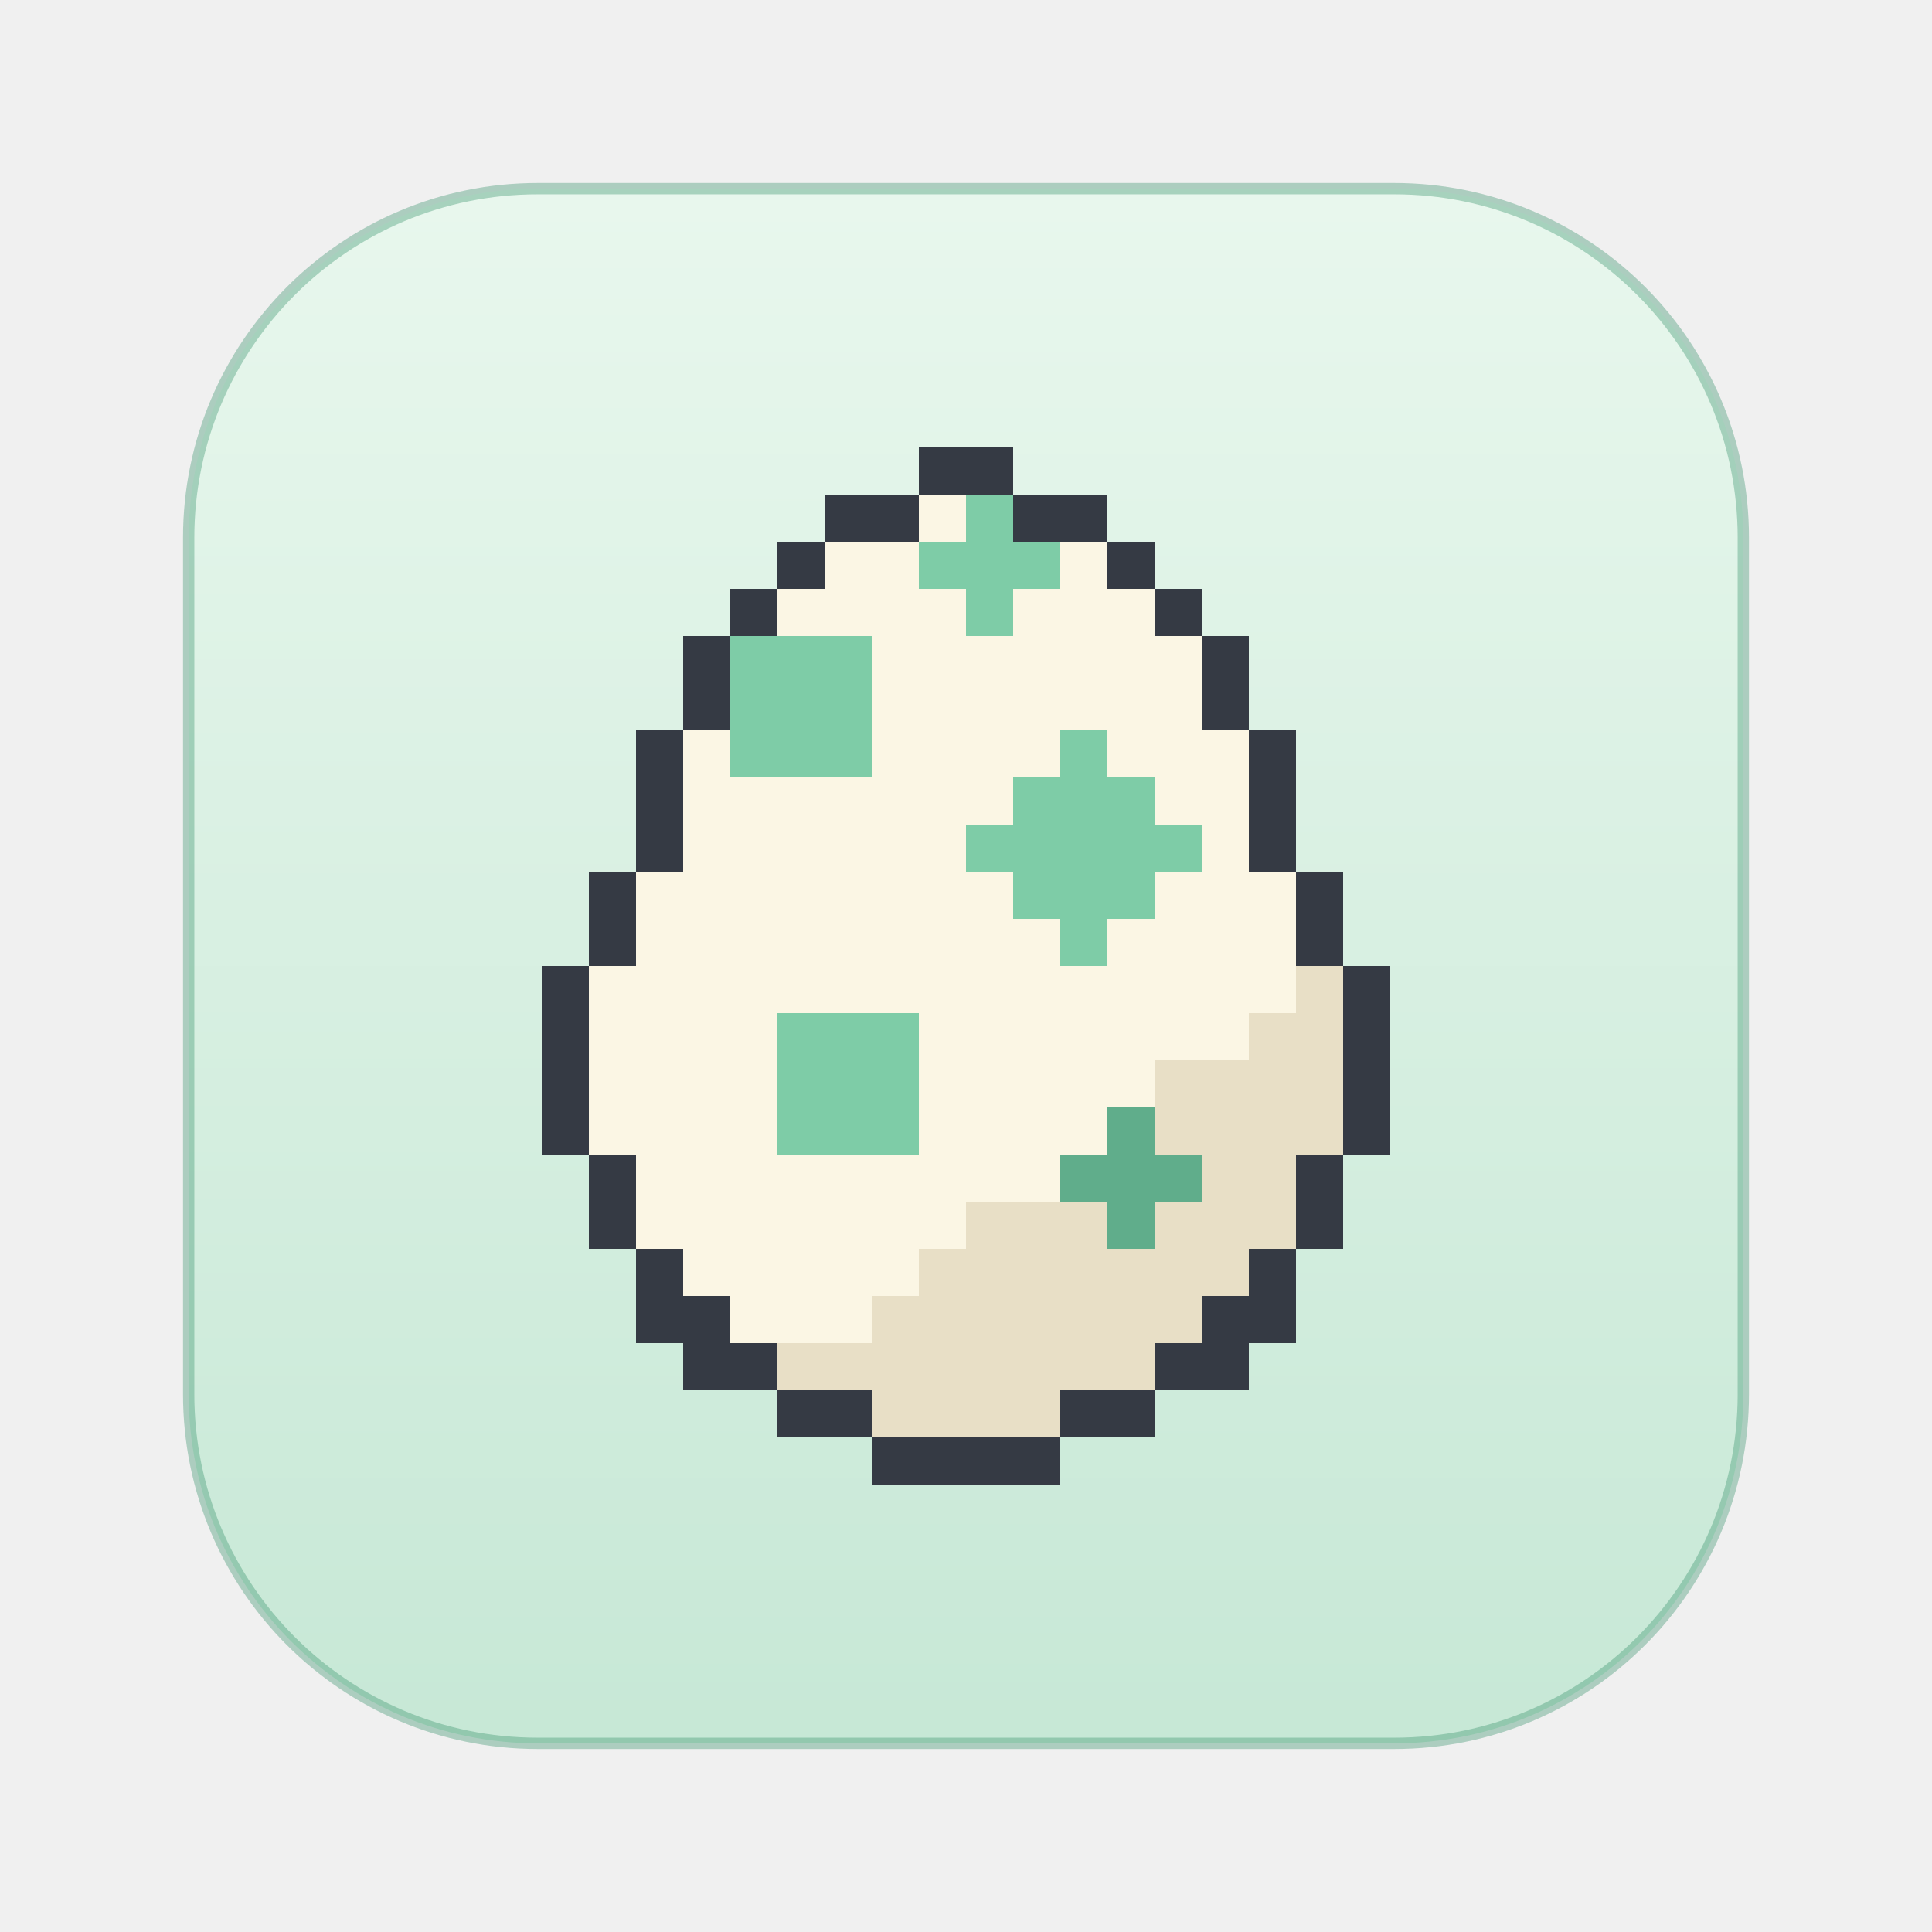
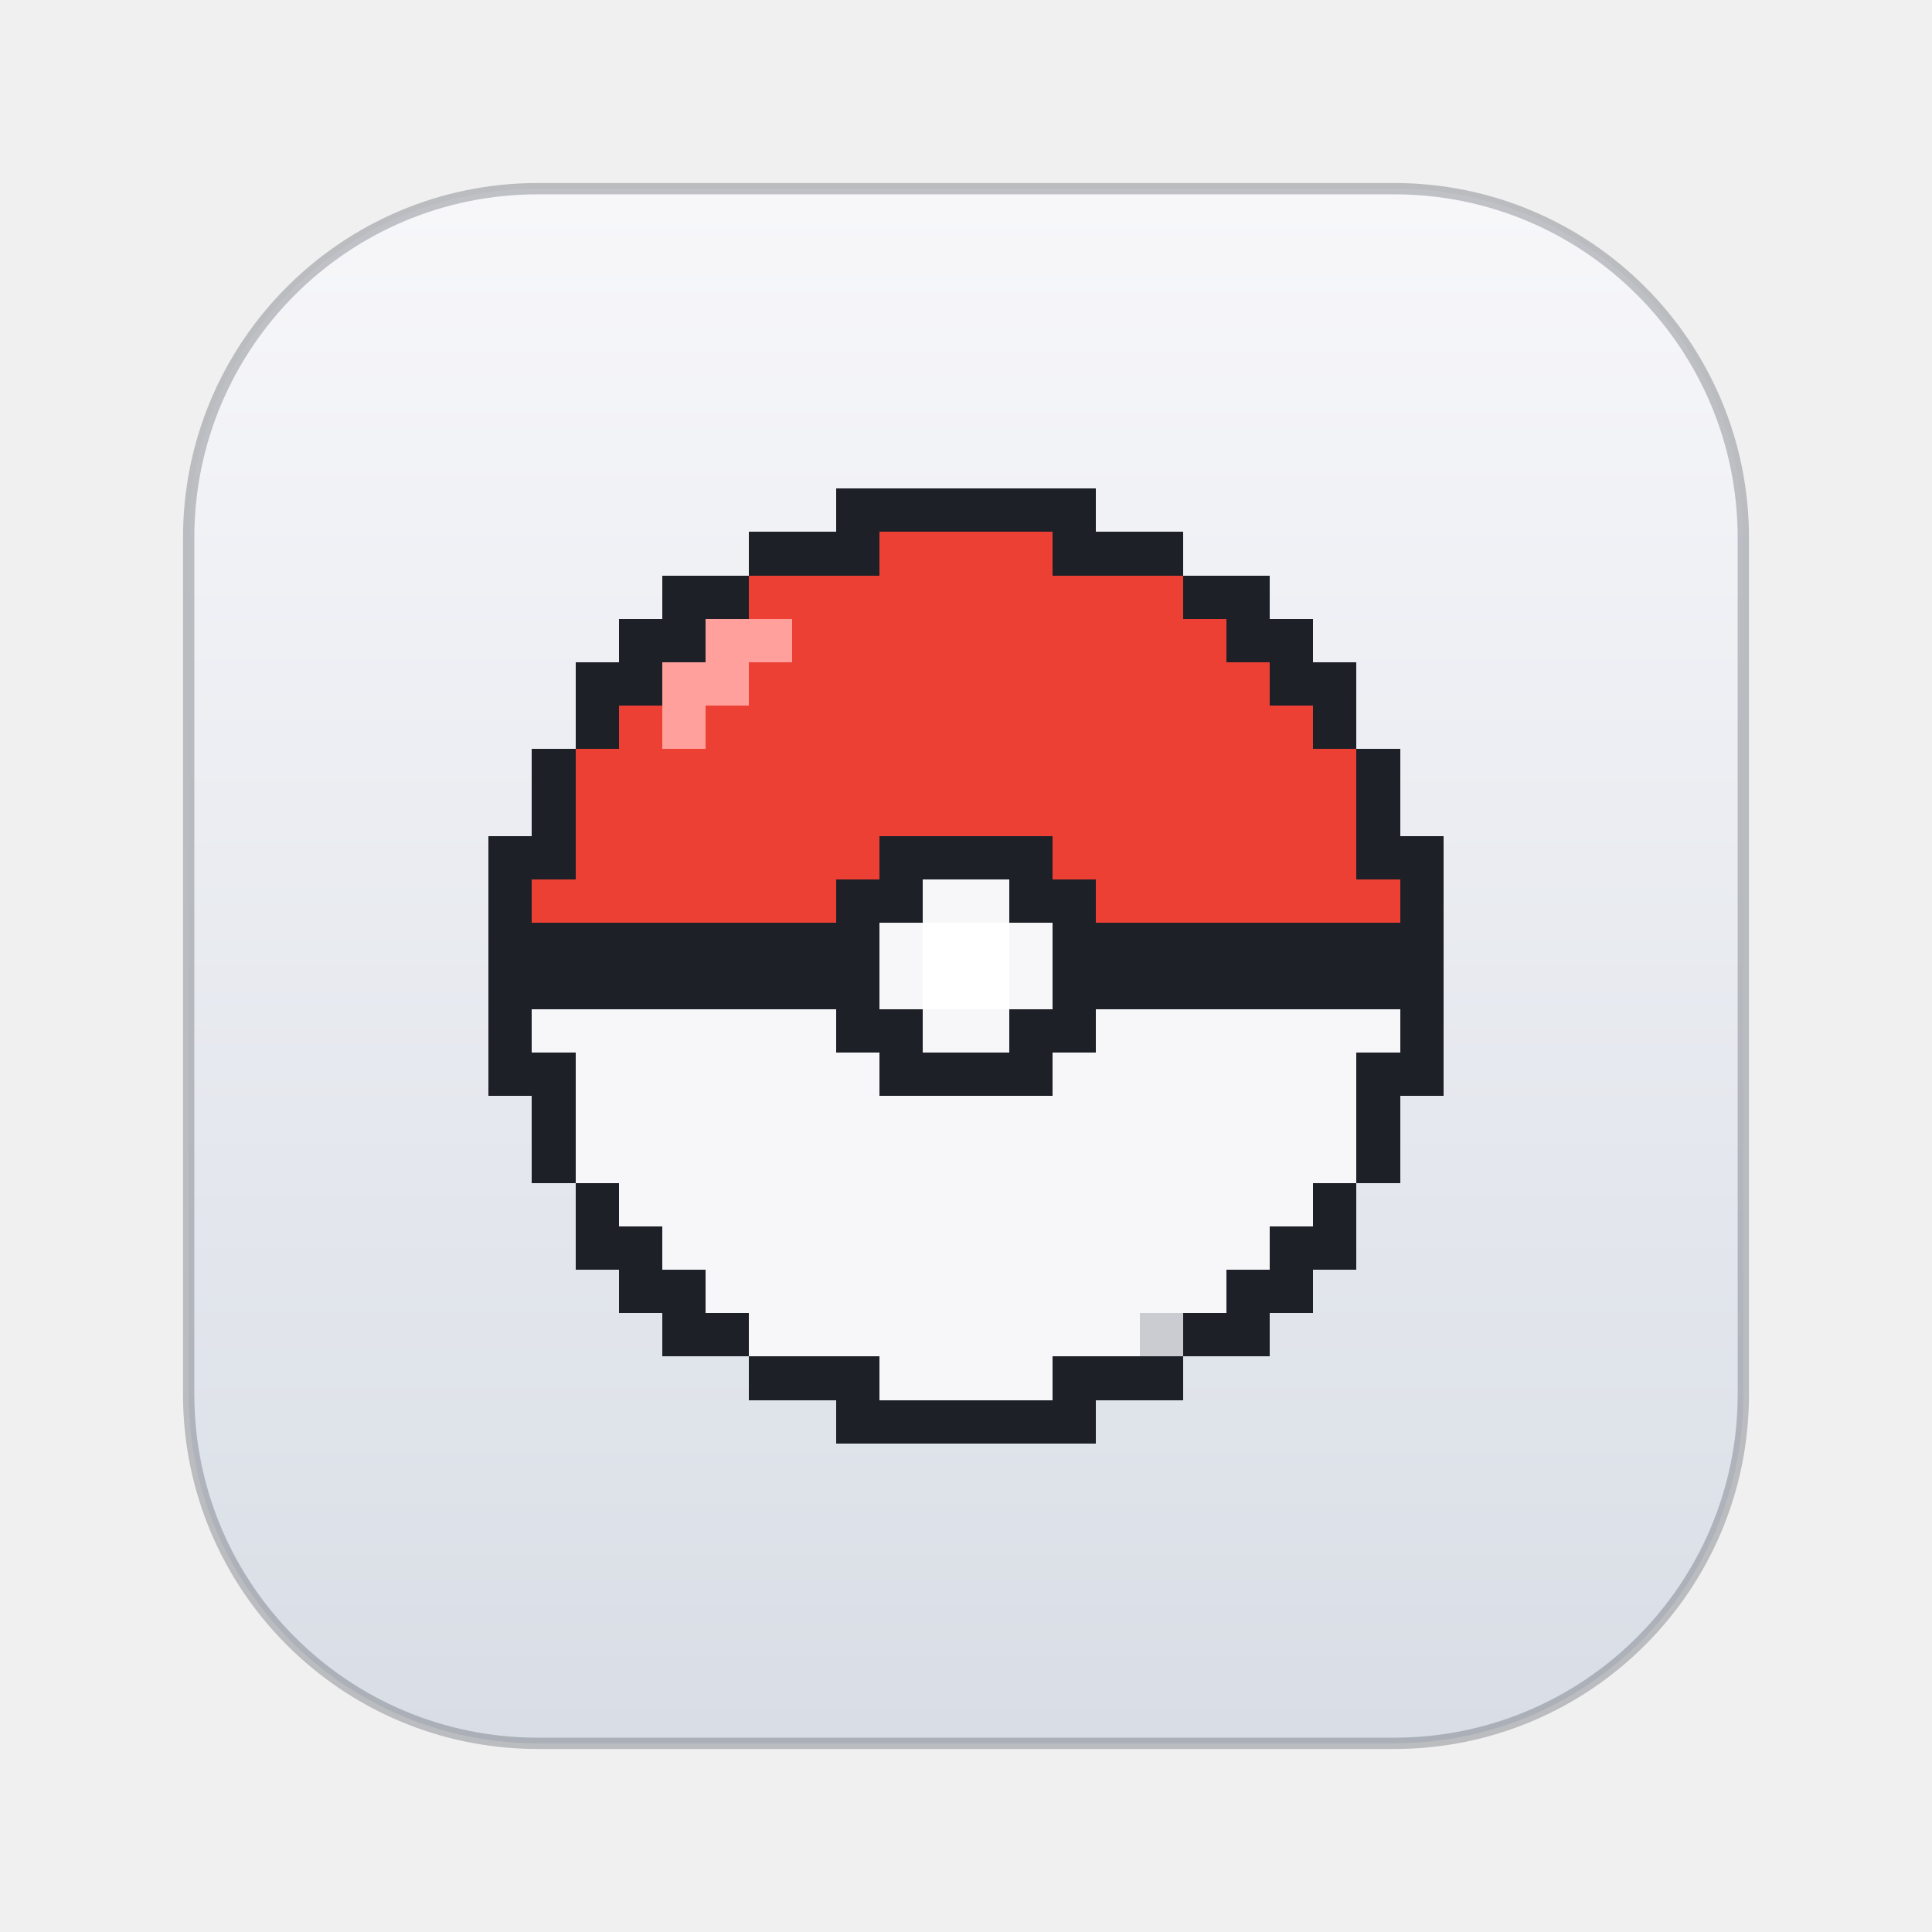
<svg xmlns="http://www.w3.org/2000/svg" width="1024" height="1024" viewBox="0 0 1024 1024" shape-rendering="crispEdges">
  <defs>
    <linearGradient id="bg" x1="0" y1="0" x2="0" y2="1">
-       <stop offset="0" stop-color="#E8F7ED" />
-       <stop offset="1" stop-color="#C7E8D6" />
+       <stop offset="0" stop-color="#F7F7FA" />
+       <stop offset="1" stop-color="#D9DEE6" />
    </linearGradient>
  </defs>
-   <rect x="100" y="100" width="824" height="824" rx="185" fill="url(#bg)" stroke="#2E8C66" stroke-opacity="0.35" stroke-width="6" shape-rendering="geometricPrecision" />
-   <rect x="487" y="237" width="25" height="25" fill="#353A44" />
-   <rect x="512" y="237" width="25" height="25" fill="#353A44" />
-   <rect x="437" y="262" width="25" height="25" fill="#353A44" />
-   <rect x="462" y="262" width="25" height="25" fill="#353A44" />
-   <rect x="487" y="262" width="25" height="25" fill="#FBF6E4" />
-   <rect x="512" y="262" width="25" height="25" fill="#7ECCA7" />
-   <rect x="537" y="262" width="25" height="25" fill="#353A44" />
-   <rect x="562" y="262" width="25" height="25" fill="#353A44" />
-   <rect x="412" y="287" width="25" height="25" fill="#353A44" />
-   <rect x="437" y="287" width="25" height="25" fill="#FBF6E4" />
-   <rect x="462" y="287" width="25" height="25" fill="#FBF6E4" />
-   <rect x="487" y="287" width="25" height="25" fill="#7ECCA7" />
-   <rect x="512" y="287" width="25" height="25" fill="#7ECCA7" />
-   <rect x="537" y="287" width="25" height="25" fill="#7ECCA7" />
-   <rect x="562" y="287" width="25" height="25" fill="#FBF6E4" />
-   <rect x="587" y="287" width="25" height="25" fill="#353A44" />
-   <rect x="387" y="312" width="25" height="25" fill="#353A44" />
-   <rect x="412" y="312" width="25" height="25" fill="#FBF6E4" />
-   <rect x="437" y="312" width="25" height="25" fill="#FBF6E4" />
-   <rect x="462" y="312" width="25" height="25" fill="#FBF6E4" />
-   <rect x="487" y="312" width="25" height="25" fill="#FBF6E4" />
-   <rect x="512" y="312" width="25" height="25" fill="#7ECCA7" />
-   <rect x="537" y="312" width="25" height="25" fill="#FBF6E4" />
-   <rect x="562" y="312" width="25" height="25" fill="#FBF6E4" />
-   <rect x="587" y="312" width="25" height="25" fill="#FBF6E4" />
-   <rect x="612" y="312" width="25" height="25" fill="#353A44" />
-   <rect x="362" y="337" width="25" height="25" fill="#353A44" />
-   <rect x="387" y="337" width="25" height="25" fill="#7ECCA7" />
-   <rect x="412" y="337" width="25" height="25" fill="#7ECCA7" />
-   <rect x="437" y="337" width="25" height="25" fill="#7ECCA7" />
-   <rect x="462" y="337" width="25" height="25" fill="#FBF6E4" />
-   <rect x="487" y="337" width="25" height="25" fill="#FBF6E4" />
-   <rect x="512" y="337" width="25" height="25" fill="#FBF6E4" />
-   <rect x="537" y="337" width="25" height="25" fill="#FBF6E4" />
-   <rect x="562" y="337" width="25" height="25" fill="#FBF6E4" />
-   <rect x="587" y="337" width="25" height="25" fill="#FBF6E4" />
-   <rect x="612" y="337" width="25" height="25" fill="#FBF6E4" />
-   <rect x="637" y="337" width="25" height="25" fill="#353A44" />
-   <rect x="362" y="362" width="25" height="25" fill="#353A44" />
-   <rect x="387" y="362" width="25" height="25" fill="#7ECCA7" />
-   <rect x="412" y="362" width="25" height="25" fill="#7ECCA7" />
-   <rect x="437" y="362" width="25" height="25" fill="#7ECCA7" />
-   <rect x="462" y="362" width="25" height="25" fill="#FBF6E4" />
-   <rect x="487" y="362" width="25" height="25" fill="#FBF6E4" />
-   <rect x="512" y="362" width="25" height="25" fill="#FBF6E4" />
-   <rect x="537" y="362" width="25" height="25" fill="#FBF6E4" />
-   <rect x="562" y="362" width="25" height="25" fill="#FBF6E4" />
-   <rect x="587" y="362" width="25" height="25" fill="#FBF6E4" />
-   <rect x="612" y="362" width="25" height="25" fill="#FBF6E4" />
-   <rect x="637" y="362" width="25" height="25" fill="#353A44" />
-   <rect x="337" y="387" width="25" height="25" fill="#353A44" />
-   <rect x="362" y="387" width="25" height="25" fill="#FBF6E4" />
-   <rect x="387" y="387" width="25" height="25" fill="#7ECCA7" />
-   <rect x="412" y="387" width="25" height="25" fill="#7ECCA7" />
-   <rect x="437" y="387" width="25" height="25" fill="#7ECCA7" />
-   <rect x="462" y="387" width="25" height="25" fill="#FBF6E4" />
-   <rect x="487" y="387" width="25" height="25" fill="#FBF6E4" />
-   <rect x="512" y="387" width="25" height="25" fill="#FBF6E4" />
-   <rect x="537" y="387" width="25" height="25" fill="#FBF6E4" />
-   <rect x="562" y="387" width="25" height="25" fill="#7ECCA7" />
-   <rect x="587" y="387" width="25" height="25" fill="#FBF6E4" />
-   <rect x="612" y="387" width="25" height="25" fill="#FBF6E4" />
-   <rect x="637" y="387" width="25" height="25" fill="#FBF6E4" />
-   <rect x="662" y="387" width="25" height="25" fill="#353A44" />
-   <rect x="337" y="412" width="25" height="25" fill="#353A44" />
-   <rect x="362" y="412" width="25" height="25" fill="#FBF6E4" />
-   <rect x="387" y="412" width="25" height="25" fill="#FBF6E4" />
-   <rect x="412" y="412" width="25" height="25" fill="#FBF6E4" />
-   <rect x="437" y="412" width="25" height="25" fill="#FBF6E4" />
-   <rect x="462" y="412" width="25" height="25" fill="#FBF6E4" />
-   <rect x="487" y="412" width="25" height="25" fill="#FBF6E4" />
-   <rect x="512" y="412" width="25" height="25" fill="#FBF6E4" />
-   <rect x="537" y="412" width="25" height="25" fill="#7ECCA7" />
-   <rect x="562" y="412" width="25" height="25" fill="#7ECCA7" />
-   <rect x="587" y="412" width="25" height="25" fill="#7ECCA7" />
-   <rect x="612" y="412" width="25" height="25" fill="#FBF6E4" />
-   <rect x="637" y="412" width="25" height="25" fill="#FBF6E4" />
-   <rect x="662" y="412" width="25" height="25" fill="#353A44" />
-   <rect x="337" y="437" width="25" height="25" fill="#353A44" />
-   <rect x="362" y="437" width="25" height="25" fill="#FBF6E4" />
-   <rect x="387" y="437" width="25" height="25" fill="#FBF6E4" />
-   <rect x="412" y="437" width="25" height="25" fill="#FBF6E4" />
-   <rect x="437" y="437" width="25" height="25" fill="#FBF6E4" />
-   <rect x="462" y="437" width="25" height="25" fill="#FBF6E4" />
-   <rect x="487" y="437" width="25" height="25" fill="#FBF6E4" />
-   <rect x="512" y="437" width="25" height="25" fill="#7ECCA7" />
-   <rect x="537" y="437" width="25" height="25" fill="#7ECCA7" />
-   <rect x="562" y="437" width="25" height="25" fill="#7ECCA7" />
-   <rect x="587" y="437" width="25" height="25" fill="#7ECCA7" />
-   <rect x="612" y="437" width="25" height="25" fill="#7ECCA7" />
-   <rect x="637" y="437" width="25" height="25" fill="#FBF6E4" />
-   <rect x="662" y="437" width="25" height="25" fill="#353A44" />
-   <rect x="312" y="462" width="25" height="25" fill="#353A44" />
-   <rect x="337" y="462" width="25" height="25" fill="#FBF6E4" />
-   <rect x="362" y="462" width="25" height="25" fill="#FBF6E4" />
-   <rect x="387" y="462" width="25" height="25" fill="#FBF6E4" />
-   <rect x="412" y="462" width="25" height="25" fill="#FBF6E4" />
-   <rect x="437" y="462" width="25" height="25" fill="#FBF6E4" />
-   <rect x="462" y="462" width="25" height="25" fill="#FBF6E4" />
-   <rect x="487" y="462" width="25" height="25" fill="#FBF6E4" />
-   <rect x="512" y="462" width="25" height="25" fill="#FBF6E4" />
-   <rect x="537" y="462" width="25" height="25" fill="#7ECCA7" />
-   <rect x="562" y="462" width="25" height="25" fill="#7ECCA7" />
-   <rect x="587" y="462" width="25" height="25" fill="#7ECCA7" />
-   <rect x="612" y="462" width="25" height="25" fill="#FBF6E4" />
-   <rect x="637" y="462" width="25" height="25" fill="#FBF6E4" />
-   <rect x="662" y="462" width="25" height="25" fill="#FBF6E4" />
-   <rect x="687" y="462" width="25" height="25" fill="#353A44" />
-   <rect x="312" y="487" width="25" height="25" fill="#353A44" />
-   <rect x="337" y="487" width="25" height="25" fill="#FBF6E4" />
-   <rect x="362" y="487" width="25" height="25" fill="#FBF6E4" />
-   <rect x="387" y="487" width="25" height="25" fill="#FBF6E4" />
-   <rect x="412" y="487" width="25" height="25" fill="#FBF6E4" />
-   <rect x="437" y="487" width="25" height="25" fill="#FBF6E4" />
-   <rect x="462" y="487" width="25" height="25" fill="#FBF6E4" />
-   <rect x="487" y="487" width="25" height="25" fill="#FBF6E4" />
-   <rect x="512" y="487" width="25" height="25" fill="#FBF6E4" />
-   <rect x="537" y="487" width="25" height="25" fill="#FBF6E4" />
-   <rect x="562" y="487" width="25" height="25" fill="#7ECCA7" />
-   <rect x="587" y="487" width="25" height="25" fill="#FBF6E4" />
-   <rect x="612" y="487" width="25" height="25" fill="#FBF6E4" />
-   <rect x="637" y="487" width="25" height="25" fill="#FBF6E4" />
-   <rect x="662" y="487" width="25" height="25" fill="#FBF6E4" />
-   <rect x="687" y="487" width="25" height="25" fill="#353A44" />
-   <rect x="287" y="512" width="25" height="25" fill="#353A44" />
-   <rect x="312" y="512" width="25" height="25" fill="#FBF6E4" />
-   <rect x="337" y="512" width="25" height="25" fill="#FBF6E4" />
-   <rect x="362" y="512" width="25" height="25" fill="#FBF6E4" />
-   <rect x="387" y="512" width="25" height="25" fill="#FBF6E4" />
-   <rect x="412" y="512" width="25" height="25" fill="#FBF6E4" />
-   <rect x="437" y="512" width="25" height="25" fill="#FBF6E4" />
-   <rect x="462" y="512" width="25" height="25" fill="#FBF6E4" />
-   <rect x="487" y="512" width="25" height="25" fill="#FBF6E4" />
-   <rect x="512" y="512" width="25" height="25" fill="#FBF6E4" />
-   <rect x="537" y="512" width="25" height="25" fill="#FBF6E4" />
-   <rect x="562" y="512" width="25" height="25" fill="#FBF6E4" />
-   <rect x="587" y="512" width="25" height="25" fill="#FBF6E4" />
-   <rect x="612" y="512" width="25" height="25" fill="#FBF6E4" />
-   <rect x="637" y="512" width="25" height="25" fill="#FBF6E4" />
-   <rect x="662" y="512" width="25" height="25" fill="#FBF6E4" />
-   <rect x="687" y="512" width="25" height="25" fill="#E8DFC6" />
-   <rect x="712" y="512" width="25" height="25" fill="#353A44" />
-   <rect x="287" y="537" width="25" height="25" fill="#353A44" />
-   <rect x="312" y="537" width="25" height="25" fill="#FBF6E4" />
-   <rect x="337" y="537" width="25" height="25" fill="#FBF6E4" />
-   <rect x="362" y="537" width="25" height="25" fill="#FBF6E4" />
-   <rect x="387" y="537" width="25" height="25" fill="#FBF6E4" />
-   <rect x="412" y="537" width="25" height="25" fill="#7ECCA7" />
-   <rect x="437" y="537" width="25" height="25" fill="#7ECCA7" />
-   <rect x="462" y="537" width="25" height="25" fill="#7ECCA7" />
-   <rect x="487" y="537" width="25" height="25" fill="#FBF6E4" />
-   <rect x="512" y="537" width="25" height="25" fill="#FBF6E4" />
-   <rect x="537" y="537" width="25" height="25" fill="#FBF6E4" />
-   <rect x="562" y="537" width="25" height="25" fill="#FBF6E4" />
-   <rect x="587" y="537" width="25" height="25" fill="#FBF6E4" />
-   <rect x="612" y="537" width="25" height="25" fill="#FBF6E4" />
-   <rect x="637" y="537" width="25" height="25" fill="#FBF6E4" />
-   <rect x="662" y="537" width="25" height="25" fill="#E8DFC6" />
-   <rect x="687" y="537" width="25" height="25" fill="#E8DFC6" />
-   <rect x="712" y="537" width="25" height="25" fill="#353A44" />
-   <rect x="287" y="562" width="25" height="25" fill="#353A44" />
-   <rect x="312" y="562" width="25" height="25" fill="#FBF6E4" />
-   <rect x="337" y="562" width="25" height="25" fill="#FBF6E4" />
-   <rect x="362" y="562" width="25" height="25" fill="#FBF6E4" />
-   <rect x="387" y="562" width="25" height="25" fill="#FBF6E4" />
-   <rect x="412" y="562" width="25" height="25" fill="#7ECCA7" />
-   <rect x="437" y="562" width="25" height="25" fill="#7ECCA7" />
-   <rect x="462" y="562" width="25" height="25" fill="#7ECCA7" />
-   <rect x="487" y="562" width="25" height="25" fill="#FBF6E4" />
-   <rect x="512" y="562" width="25" height="25" fill="#FBF6E4" />
-   <rect x="537" y="562" width="25" height="25" fill="#FBF6E4" />
-   <rect x="562" y="562" width="25" height="25" fill="#FBF6E4" />
-   <rect x="587" y="562" width="25" height="25" fill="#FBF6E4" />
-   <rect x="612" y="562" width="25" height="25" fill="#E8DFC6" />
-   <rect x="637" y="562" width="25" height="25" fill="#E8DFC6" />
-   <rect x="662" y="562" width="25" height="25" fill="#E8DFC6" />
-   <rect x="687" y="562" width="25" height="25" fill="#E8DFC6" />
-   <rect x="712" y="562" width="25" height="25" fill="#353A44" />
-   <rect x="287" y="587" width="25" height="25" fill="#353A44" />
-   <rect x="312" y="587" width="25" height="25" fill="#FBF6E4" />
-   <rect x="337" y="587" width="25" height="25" fill="#FBF6E4" />
-   <rect x="362" y="587" width="25" height="25" fill="#FBF6E4" />
-   <rect x="387" y="587" width="25" height="25" fill="#FBF6E4" />
-   <rect x="412" y="587" width="25" height="25" fill="#7ECCA7" />
-   <rect x="437" y="587" width="25" height="25" fill="#7ECCA7" />
-   <rect x="462" y="587" width="25" height="25" fill="#7ECCA7" />
-   <rect x="487" y="587" width="25" height="25" fill="#FBF6E4" />
-   <rect x="512" y="587" width="25" height="25" fill="#FBF6E4" />
-   <rect x="537" y="587" width="25" height="25" fill="#FBF6E4" />
-   <rect x="562" y="587" width="25" height="25" fill="#FBF6E4" />
-   <rect x="587" y="587" width="25" height="25" fill="#60AD8B" />
-   <rect x="612" y="587" width="25" height="25" fill="#E8DFC6" />
-   <rect x="637" y="587" width="25" height="25" fill="#E8DFC6" />
-   <rect x="662" y="587" width="25" height="25" fill="#E8DFC6" />
-   <rect x="687" y="587" width="25" height="25" fill="#E8DFC6" />
-   <rect x="712" y="587" width="25" height="25" fill="#353A44" />
-   <rect x="312" y="612" width="25" height="25" fill="#353A44" />
-   <rect x="337" y="612" width="25" height="25" fill="#FBF6E4" />
-   <rect x="362" y="612" width="25" height="25" fill="#FBF6E4" />
-   <rect x="387" y="612" width="25" height="25" fill="#FBF6E4" />
-   <rect x="412" y="612" width="25" height="25" fill="#FBF6E4" />
-   <rect x="437" y="612" width="25" height="25" fill="#FBF6E4" />
-   <rect x="462" y="612" width="25" height="25" fill="#FBF6E4" />
-   <rect x="487" y="612" width="25" height="25" fill="#FBF6E4" />
-   <rect x="512" y="612" width="25" height="25" fill="#FBF6E4" />
-   <rect x="537" y="612" width="25" height="25" fill="#FBF6E4" />
-   <rect x="562" y="612" width="25" height="25" fill="#60AD8B" />
-   <rect x="587" y="612" width="25" height="25" fill="#60AD8B" />
-   <rect x="612" y="612" width="25" height="25" fill="#60AD8B" />
-   <rect x="637" y="612" width="25" height="25" fill="#E8DFC6" />
-   <rect x="662" y="612" width="25" height="25" fill="#E8DFC6" />
-   <rect x="687" y="612" width="25" height="25" fill="#353A44" />
-   <rect x="312" y="637" width="25" height="25" fill="#353A44" />
-   <rect x="337" y="637" width="25" height="25" fill="#FBF6E4" />
-   <rect x="362" y="637" width="25" height="25" fill="#FBF6E4" />
-   <rect x="387" y="637" width="25" height="25" fill="#FBF6E4" />
-   <rect x="412" y="637" width="25" height="25" fill="#FBF6E4" />
-   <rect x="437" y="637" width="25" height="25" fill="#FBF6E4" />
-   <rect x="462" y="637" width="25" height="25" fill="#FBF6E4" />
-   <rect x="487" y="637" width="25" height="25" fill="#FBF6E4" />
-   <rect x="512" y="637" width="25" height="25" fill="#E8DFC6" />
-   <rect x="537" y="637" width="25" height="25" fill="#E8DFC6" />
-   <rect x="562" y="637" width="25" height="25" fill="#E8DFC6" />
-   <rect x="587" y="637" width="25" height="25" fill="#60AD8B" />
-   <rect x="612" y="637" width="25" height="25" fill="#E8DFC6" />
-   <rect x="637" y="637" width="25" height="25" fill="#E8DFC6" />
-   <rect x="662" y="637" width="25" height="25" fill="#E8DFC6" />
-   <rect x="687" y="637" width="25" height="25" fill="#353A44" />
-   <rect x="337" y="662" width="25" height="25" fill="#353A44" />
-   <rect x="362" y="662" width="25" height="25" fill="#FBF6E4" />
-   <rect x="387" y="662" width="25" height="25" fill="#FBF6E4" />
-   <rect x="412" y="662" width="25" height="25" fill="#FBF6E4" />
-   <rect x="437" y="662" width="25" height="25" fill="#FBF6E4" />
-   <rect x="462" y="662" width="25" height="25" fill="#FBF6E4" />
-   <rect x="487" y="662" width="25" height="25" fill="#E8DFC6" />
-   <rect x="512" y="662" width="25" height="25" fill="#E8DFC6" />
-   <rect x="537" y="662" width="25" height="25" fill="#E8DFC6" />
-   <rect x="562" y="662" width="25" height="25" fill="#E8DFC6" />
-   <rect x="587" y="662" width="25" height="25" fill="#E8DFC6" />
-   <rect x="612" y="662" width="25" height="25" fill="#E8DFC6" />
-   <rect x="637" y="662" width="25" height="25" fill="#E8DFC6" />
-   <rect x="662" y="662" width="25" height="25" fill="#353A44" />
-   <rect x="337" y="687" width="25" height="25" fill="#353A44" />
-   <rect x="362" y="687" width="25" height="25" fill="#353A44" />
-   <rect x="387" y="687" width="25" height="25" fill="#FBF6E4" />
-   <rect x="412" y="687" width="25" height="25" fill="#FBF6E4" />
-   <rect x="437" y="687" width="25" height="25" fill="#FBF6E4" />
-   <rect x="462" y="687" width="25" height="25" fill="#E8DFC6" />
-   <rect x="487" y="687" width="25" height="25" fill="#E8DFC6" />
-   <rect x="512" y="687" width="25" height="25" fill="#E8DFC6" />
-   <rect x="537" y="687" width="25" height="25" fill="#E8DFC6" />
-   <rect x="562" y="687" width="25" height="25" fill="#E8DFC6" />
-   <rect x="587" y="687" width="25" height="25" fill="#E8DFC6" />
-   <rect x="612" y="687" width="25" height="25" fill="#E8DFC6" />
-   <rect x="637" y="687" width="25" height="25" fill="#353A44" />
-   <rect x="662" y="687" width="25" height="25" fill="#353A44" />
-   <rect x="362" y="712" width="25" height="25" fill="#353A44" />
-   <rect x="387" y="712" width="25" height="25" fill="#353A44" />
-   <rect x="412" y="712" width="25" height="25" fill="#E8DFC6" />
-   <rect x="437" y="712" width="25" height="25" fill="#E8DFC6" />
-   <rect x="462" y="712" width="25" height="25" fill="#E8DFC6" />
-   <rect x="487" y="712" width="25" height="25" fill="#E8DFC6" />
-   <rect x="512" y="712" width="25" height="25" fill="#E8DFC6" />
-   <rect x="537" y="712" width="25" height="25" fill="#E8DFC6" />
-   <rect x="562" y="712" width="25" height="25" fill="#E8DFC6" />
-   <rect x="587" y="712" width="25" height="25" fill="#E8DFC6" />
-   <rect x="612" y="712" width="25" height="25" fill="#353A44" />
-   <rect x="637" y="712" width="25" height="25" fill="#353A44" />
-   <rect x="412" y="737" width="25" height="25" fill="#353A44" />
-   <rect x="437" y="737" width="25" height="25" fill="#353A44" />
-   <rect x="462" y="737" width="25" height="25" fill="#E8DFC6" />
-   <rect x="487" y="737" width="25" height="25" fill="#E8DFC6" />
-   <rect x="512" y="737" width="25" height="25" fill="#E8DFC6" />
-   <rect x="537" y="737" width="25" height="25" fill="#E8DFC6" />
-   <rect x="562" y="737" width="25" height="25" fill="#353A44" />
-   <rect x="587" y="737" width="25" height="25" fill="#353A44" />
-   <rect x="462" y="762" width="25" height="25" fill="#353A44" />
-   <rect x="487" y="762" width="25" height="25" fill="#353A44" />
-   <rect x="512" y="762" width="25" height="25" fill="#353A44" />
-   <rect x="537" y="762" width="25" height="25" fill="#353A44" />
+   <rect x="100" y="100" width="824" height="824" rx="185" fill="url(#bg)" stroke="#40454F" stroke-opacity="0.3" stroke-width="6" shape-rendering="geometricPrecision" />
+   <rect x="443" y="259" width="23" height="23" fill="#1D2027" />
+   <rect x="466" y="259" width="23" height="23" fill="#1D2027" />
+   <rect x="489" y="259" width="23" height="23" fill="#1D2027" />
+   <rect x="512" y="259" width="23" height="23" fill="#1D2027" />
+   <rect x="535" y="259" width="23" height="23" fill="#1D2027" />
+   <rect x="558" y="259" width="23" height="23" fill="#1D2027" />
+   <rect x="397" y="282" width="23" height="23" fill="#1D2027" />
+   <rect x="420" y="282" width="23" height="23" fill="#1D2027" />
+   <rect x="443" y="282" width="23" height="23" fill="#1D2027" />
+   <rect x="466" y="282" width="23" height="23" fill="#ED4034" />
+   <rect x="489" y="282" width="23" height="23" fill="#ED4034" />
+   <rect x="512" y="282" width="23" height="23" fill="#ED4034" />
+   <rect x="535" y="282" width="23" height="23" fill="#ED4034" />
+   <rect x="558" y="282" width="23" height="23" fill="#1D2027" />
+   <rect x="581" y="282" width="23" height="23" fill="#1D2027" />
+   <rect x="604" y="282" width="23" height="23" fill="#1D2027" />
+   <rect x="351" y="305" width="23" height="23" fill="#1D2027" />
+   <rect x="374" y="305" width="23" height="23" fill="#1D2027" />
+   <rect x="397" y="305" width="23" height="23" fill="#ED4034" />
+   <rect x="420" y="305" width="23" height="23" fill="#ED4034" />
+   <rect x="443" y="305" width="23" height="23" fill="#ED4034" />
+   <rect x="466" y="305" width="23" height="23" fill="#ED4034" />
+   <rect x="489" y="305" width="23" height="23" fill="#ED4034" />
+   <rect x="512" y="305" width="23" height="23" fill="#ED4034" />
+   <rect x="535" y="305" width="23" height="23" fill="#ED4034" />
+   <rect x="558" y="305" width="23" height="23" fill="#ED4034" />
+   <rect x="581" y="305" width="23" height="23" fill="#ED4034" />
+   <rect x="604" y="305" width="23" height="23" fill="#ED4034" />
+   <rect x="627" y="305" width="23" height="23" fill="#1D2027" />
+   <rect x="650" y="305" width="23" height="23" fill="#1D2027" />
+   <rect x="328" y="328" width="23" height="23" fill="#1D2027" />
+   <rect x="351" y="328" width="23" height="23" fill="#1D2027" />
+   <rect x="374" y="328" width="23" height="23" fill="#FFA09D" />
+   <rect x="397" y="328" width="23" height="23" fill="#FFA09D" />
+   <rect x="420" y="328" width="23" height="23" fill="#ED4034" />
+   <rect x="443" y="328" width="23" height="23" fill="#ED4034" />
+   <rect x="466" y="328" width="23" height="23" fill="#ED4034" />
+   <rect x="489" y="328" width="23" height="23" fill="#ED4034" />
+   <rect x="512" y="328" width="23" height="23" fill="#ED4034" />
+   <rect x="535" y="328" width="23" height="23" fill="#ED4034" />
+   <rect x="558" y="328" width="23" height="23" fill="#ED4034" />
+   <rect x="581" y="328" width="23" height="23" fill="#ED4034" />
+   <rect x="604" y="328" width="23" height="23" fill="#ED4034" />
+   <rect x="627" y="328" width="23" height="23" fill="#ED4034" />
+   <rect x="650" y="328" width="23" height="23" fill="#1D2027" />
+   <rect x="673" y="328" width="23" height="23" fill="#1D2027" />
+   <rect x="305" y="351" width="23" height="23" fill="#1D2027" />
+   <rect x="328" y="351" width="23" height="23" fill="#1D2027" />
+   <rect x="351" y="351" width="23" height="23" fill="#FFA09D" />
+   <rect x="374" y="351" width="23" height="23" fill="#FFA09D" />
+   <rect x="397" y="351" width="23" height="23" fill="#ED4034" />
+   <rect x="420" y="351" width="23" height="23" fill="#ED4034" />
+   <rect x="443" y="351" width="23" height="23" fill="#ED4034" />
+   <rect x="466" y="351" width="23" height="23" fill="#ED4034" />
+   <rect x="489" y="351" width="23" height="23" fill="#ED4034" />
+   <rect x="512" y="351" width="23" height="23" fill="#ED4034" />
+   <rect x="535" y="351" width="23" height="23" fill="#ED4034" />
+   <rect x="558" y="351" width="23" height="23" fill="#ED4034" />
+   <rect x="581" y="351" width="23" height="23" fill="#ED4034" />
+   <rect x="604" y="351" width="23" height="23" fill="#ED4034" />
+   <rect x="627" y="351" width="23" height="23" fill="#ED4034" />
+   <rect x="650" y="351" width="23" height="23" fill="#ED4034" />
+   <rect x="673" y="351" width="23" height="23" fill="#1D2027" />
+   <rect x="696" y="351" width="23" height="23" fill="#1D2027" />
+   <rect x="305" y="374" width="23" height="23" fill="#1D2027" />
+   <rect x="328" y="374" width="23" height="23" fill="#ED4034" />
+   <rect x="351" y="374" width="23" height="23" fill="#FFA09D" />
+   <rect x="374" y="374" width="23" height="23" fill="#ED4034" />
+   <rect x="397" y="374" width="23" height="23" fill="#ED4034" />
+   <rect x="420" y="374" width="23" height="23" fill="#ED4034" />
+   <rect x="443" y="374" width="23" height="23" fill="#ED4034" />
+   <rect x="466" y="374" width="23" height="23" fill="#ED4034" />
+   <rect x="489" y="374" width="23" height="23" fill="#ED4034" />
+   <rect x="512" y="374" width="23" height="23" fill="#ED4034" />
+   <rect x="535" y="374" width="23" height="23" fill="#ED4034" />
+   <rect x="558" y="374" width="23" height="23" fill="#ED4034" />
+   <rect x="581" y="374" width="23" height="23" fill="#ED4034" />
+   <rect x="604" y="374" width="23" height="23" fill="#ED4034" />
+   <rect x="627" y="374" width="23" height="23" fill="#ED4034" />
+   <rect x="650" y="374" width="23" height="23" fill="#ED4034" />
+   <rect x="673" y="374" width="23" height="23" fill="#ED4034" />
+   <rect x="696" y="374" width="23" height="23" fill="#1D2027" />
+   <rect x="282" y="397" width="23" height="23" fill="#1D2027" />
+   <rect x="305" y="397" width="23" height="23" fill="#ED4034" />
+   <rect x="328" y="397" width="23" height="23" fill="#ED4034" />
+   <rect x="351" y="397" width="23" height="23" fill="#ED4034" />
+   <rect x="374" y="397" width="23" height="23" fill="#ED4034" />
+   <rect x="397" y="397" width="23" height="23" fill="#ED4034" />
+   <rect x="420" y="397" width="23" height="23" fill="#ED4034" />
+   <rect x="443" y="397" width="23" height="23" fill="#ED4034" />
+   <rect x="466" y="397" width="23" height="23" fill="#ED4034" />
+   <rect x="489" y="397" width="23" height="23" fill="#ED4034" />
+   <rect x="512" y="397" width="23" height="23" fill="#ED4034" />
+   <rect x="535" y="397" width="23" height="23" fill="#ED4034" />
+   <rect x="558" y="397" width="23" height="23" fill="#ED4034" />
+   <rect x="581" y="397" width="23" height="23" fill="#ED4034" />
+   <rect x="604" y="397" width="23" height="23" fill="#ED4034" />
+   <rect x="627" y="397" width="23" height="23" fill="#ED4034" />
+   <rect x="650" y="397" width="23" height="23" fill="#ED4034" />
+   <rect x="673" y="397" width="23" height="23" fill="#ED4034" />
+   <rect x="696" y="397" width="23" height="23" fill="#ED4034" />
+   <rect x="719" y="397" width="23" height="23" fill="#1D2027" />
+   <rect x="282" y="420" width="23" height="23" fill="#1D2027" />
+   <rect x="305" y="420" width="23" height="23" fill="#ED4034" />
+   <rect x="328" y="420" width="23" height="23" fill="#ED4034" />
+   <rect x="351" y="420" width="23" height="23" fill="#ED4034" />
+   <rect x="374" y="420" width="23" height="23" fill="#ED4034" />
+   <rect x="397" y="420" width="23" height="23" fill="#ED4034" />
+   <rect x="420" y="420" width="23" height="23" fill="#ED4034" />
+   <rect x="443" y="420" width="23" height="23" fill="#ED4034" />
+   <rect x="466" y="420" width="23" height="23" fill="#ED4034" />
+   <rect x="489" y="420" width="23" height="23" fill="#ED4034" />
+   <rect x="512" y="420" width="23" height="23" fill="#ED4034" />
+   <rect x="535" y="420" width="23" height="23" fill="#ED4034" />
+   <rect x="558" y="420" width="23" height="23" fill="#ED4034" />
+   <rect x="581" y="420" width="23" height="23" fill="#ED4034" />
+   <rect x="604" y="420" width="23" height="23" fill="#ED4034" />
+   <rect x="627" y="420" width="23" height="23" fill="#ED4034" />
+   <rect x="650" y="420" width="23" height="23" fill="#ED4034" />
+   <rect x="673" y="420" width="23" height="23" fill="#ED4034" />
+   <rect x="696" y="420" width="23" height="23" fill="#ED4034" />
+   <rect x="719" y="420" width="23" height="23" fill="#1D2027" />
+   <rect x="259" y="443" width="23" height="23" fill="#1D2027" />
+   <rect x="282" y="443" width="23" height="23" fill="#1D2027" />
+   <rect x="305" y="443" width="23" height="23" fill="#ED4034" />
+   <rect x="328" y="443" width="23" height="23" fill="#ED4034" />
+   <rect x="351" y="443" width="23" height="23" fill="#ED4034" />
+   <rect x="374" y="443" width="23" height="23" fill="#ED4034" />
+   <rect x="397" y="443" width="23" height="23" fill="#ED4034" />
+   <rect x="420" y="443" width="23" height="23" fill="#ED4034" />
+   <rect x="443" y="443" width="23" height="23" fill="#ED4034" />
+   <rect x="466" y="443" width="23" height="23" fill="#1D2027" />
+   <rect x="489" y="443" width="23" height="23" fill="#1D2027" />
+   <rect x="512" y="443" width="23" height="23" fill="#1D2027" />
+   <rect x="535" y="443" width="23" height="23" fill="#1D2027" />
+   <rect x="558" y="443" width="23" height="23" fill="#ED4034" />
+   <rect x="581" y="443" width="23" height="23" fill="#ED4034" />
+   <rect x="604" y="443" width="23" height="23" fill="#ED4034" />
+   <rect x="627" y="443" width="23" height="23" fill="#ED4034" />
+   <rect x="650" y="443" width="23" height="23" fill="#ED4034" />
+   <rect x="673" y="443" width="23" height="23" fill="#ED4034" />
+   <rect x="696" y="443" width="23" height="23" fill="#ED4034" />
+   <rect x="719" y="443" width="23" height="23" fill="#1D2027" />
+   <rect x="742" y="443" width="23" height="23" fill="#1D2027" />
+   <rect x="259" y="466" width="23" height="23" fill="#1D2027" />
+   <rect x="282" y="466" width="23" height="23" fill="#ED4034" />
+   <rect x="305" y="466" width="23" height="23" fill="#ED4034" />
+   <rect x="328" y="466" width="23" height="23" fill="#ED4034" />
+   <rect x="351" y="466" width="23" height="23" fill="#ED4034" />
+   <rect x="374" y="466" width="23" height="23" fill="#ED4034" />
+   <rect x="397" y="466" width="23" height="23" fill="#ED4034" />
+   <rect x="420" y="466" width="23" height="23" fill="#ED4034" />
+   <rect x="443" y="466" width="23" height="23" fill="#1D2027" />
+   <rect x="466" y="466" width="23" height="23" fill="#1D2027" />
+   <rect x="489" y="466" width="23" height="23" fill="#F7F7F9" />
+   <rect x="512" y="466" width="23" height="23" fill="#F7F7F9" />
+   <rect x="535" y="466" width="23" height="23" fill="#1D2027" />
+   <rect x="558" y="466" width="23" height="23" fill="#1D2027" />
+   <rect x="581" y="466" width="23" height="23" fill="#ED4034" />
+   <rect x="604" y="466" width="23" height="23" fill="#ED4034" />
+   <rect x="627" y="466" width="23" height="23" fill="#ED4034" />
+   <rect x="650" y="466" width="23" height="23" fill="#ED4034" />
+   <rect x="673" y="466" width="23" height="23" fill="#ED4034" />
+   <rect x="696" y="466" width="23" height="23" fill="#ED4034" />
+   <rect x="719" y="466" width="23" height="23" fill="#ED4034" />
+   <rect x="742" y="466" width="23" height="23" fill="#1D2027" />
+   <rect x="259" y="489" width="23" height="23" fill="#1D2027" />
+   <rect x="282" y="489" width="23" height="23" fill="#1D2027" />
+   <rect x="305" y="489" width="23" height="23" fill="#1D2027" />
+   <rect x="328" y="489" width="23" height="23" fill="#1D2027" />
+   <rect x="351" y="489" width="23" height="23" fill="#1D2027" />
+   <rect x="374" y="489" width="23" height="23" fill="#1D2027" />
+   <rect x="397" y="489" width="23" height="23" fill="#1D2027" />
+   <rect x="420" y="489" width="23" height="23" fill="#1D2027" />
+   <rect x="443" y="489" width="23" height="23" fill="#1D2027" />
+   <rect x="466" y="489" width="23" height="23" fill="#F7F7F9" />
+   <rect x="489" y="489" width="23" height="23" fill="#FFFFFF" />
+   <rect x="512" y="489" width="23" height="23" fill="#FFFFFF" />
+   <rect x="535" y="489" width="23" height="23" fill="#F7F7F9" />
+   <rect x="558" y="489" width="23" height="23" fill="#1D2027" />
+   <rect x="581" y="489" width="23" height="23" fill="#1D2027" />
+   <rect x="604" y="489" width="23" height="23" fill="#1D2027" />
+   <rect x="627" y="489" width="23" height="23" fill="#1D2027" />
+   <rect x="650" y="489" width="23" height="23" fill="#1D2027" />
+   <rect x="673" y="489" width="23" height="23" fill="#1D2027" />
+   <rect x="696" y="489" width="23" height="23" fill="#1D2027" />
+   <rect x="719" y="489" width="23" height="23" fill="#1D2027" />
+   <rect x="742" y="489" width="23" height="23" fill="#1D2027" />
+   <rect x="259" y="512" width="23" height="23" fill="#1D2027" />
+   <rect x="282" y="512" width="23" height="23" fill="#1D2027" />
+   <rect x="305" y="512" width="23" height="23" fill="#1D2027" />
+   <rect x="328" y="512" width="23" height="23" fill="#1D2027" />
+   <rect x="351" y="512" width="23" height="23" fill="#1D2027" />
+   <rect x="374" y="512" width="23" height="23" fill="#1D2027" />
+   <rect x="397" y="512" width="23" height="23" fill="#1D2027" />
+   <rect x="420" y="512" width="23" height="23" fill="#1D2027" />
+   <rect x="443" y="512" width="23" height="23" fill="#1D2027" />
+   <rect x="466" y="512" width="23" height="23" fill="#F7F7F9" />
+   <rect x="489" y="512" width="23" height="23" fill="#FFFFFF" />
+   <rect x="512" y="512" width="23" height="23" fill="#FFFFFF" />
+   <rect x="535" y="512" width="23" height="23" fill="#F7F7F9" />
+   <rect x="558" y="512" width="23" height="23" fill="#1D2027" />
+   <rect x="581" y="512" width="23" height="23" fill="#1D2027" />
+   <rect x="604" y="512" width="23" height="23" fill="#1D2027" />
+   <rect x="627" y="512" width="23" height="23" fill="#1D2027" />
+   <rect x="650" y="512" width="23" height="23" fill="#1D2027" />
+   <rect x="673" y="512" width="23" height="23" fill="#1D2027" />
+   <rect x="696" y="512" width="23" height="23" fill="#1D2027" />
+   <rect x="719" y="512" width="23" height="23" fill="#1D2027" />
+   <rect x="742" y="512" width="23" height="23" fill="#1D2027" />
+   <rect x="259" y="535" width="23" height="23" fill="#1D2027" />
+   <rect x="282" y="535" width="23" height="23" fill="#F7F7F9" />
+   <rect x="305" y="535" width="23" height="23" fill="#F7F7F9" />
+   <rect x="328" y="535" width="23" height="23" fill="#F7F7F9" />
+   <rect x="351" y="535" width="23" height="23" fill="#F7F7F9" />
+   <rect x="374" y="535" width="23" height="23" fill="#F7F7F9" />
+   <rect x="397" y="535" width="23" height="23" fill="#F7F7F9" />
+   <rect x="420" y="535" width="23" height="23" fill="#F7F7F9" />
+   <rect x="443" y="535" width="23" height="23" fill="#1D2027" />
+   <rect x="466" y="535" width="23" height="23" fill="#1D2027" />
+   <rect x="489" y="535" width="23" height="23" fill="#F7F7F9" />
+   <rect x="512" y="535" width="23" height="23" fill="#F7F7F9" />
+   <rect x="535" y="535" width="23" height="23" fill="#1D2027" />
+   <rect x="558" y="535" width="23" height="23" fill="#1D2027" />
+   <rect x="581" y="535" width="23" height="23" fill="#F7F7F9" />
+   <rect x="604" y="535" width="23" height="23" fill="#F7F7F9" />
+   <rect x="627" y="535" width="23" height="23" fill="#F7F7F9" />
+   <rect x="650" y="535" width="23" height="23" fill="#F7F7F9" />
+   <rect x="673" y="535" width="23" height="23" fill="#F7F7F9" />
+   <rect x="696" y="535" width="23" height="23" fill="#F7F7F9" />
+   <rect x="719" y="535" width="23" height="23" fill="#F7F7F9" />
+   <rect x="742" y="535" width="23" height="23" fill="#1D2027" />
+   <rect x="259" y="558" width="23" height="23" fill="#1D2027" />
+   <rect x="282" y="558" width="23" height="23" fill="#1D2027" />
+   <rect x="305" y="558" width="23" height="23" fill="#F7F7F9" />
+   <rect x="328" y="558" width="23" height="23" fill="#F7F7F9" />
+   <rect x="351" y="558" width="23" height="23" fill="#F7F7F9" />
+   <rect x="374" y="558" width="23" height="23" fill="#F7F7F9" />
+   <rect x="397" y="558" width="23" height="23" fill="#F7F7F9" />
+   <rect x="420" y="558" width="23" height="23" fill="#F7F7F9" />
+   <rect x="443" y="558" width="23" height="23" fill="#F7F7F9" />
+   <rect x="466" y="558" width="23" height="23" fill="#1D2027" />
+   <rect x="489" y="558" width="23" height="23" fill="#1D2027" />
+   <rect x="512" y="558" width="23" height="23" fill="#1D2027" />
+   <rect x="535" y="558" width="23" height="23" fill="#1D2027" />
+   <rect x="558" y="558" width="23" height="23" fill="#F7F7F9" />
+   <rect x="581" y="558" width="23" height="23" fill="#F7F7F9" />
+   <rect x="604" y="558" width="23" height="23" fill="#F7F7F9" />
+   <rect x="627" y="558" width="23" height="23" fill="#F7F7F9" />
+   <rect x="650" y="558" width="23" height="23" fill="#F7F7F9" />
+   <rect x="673" y="558" width="23" height="23" fill="#F7F7F9" />
+   <rect x="696" y="558" width="23" height="23" fill="#F7F7F9" />
+   <rect x="719" y="558" width="23" height="23" fill="#1D2027" />
+   <rect x="742" y="558" width="23" height="23" fill="#1D2027" />
+   <rect x="282" y="581" width="23" height="23" fill="#1D2027" />
+   <rect x="305" y="581" width="23" height="23" fill="#F7F7F9" />
+   <rect x="328" y="581" width="23" height="23" fill="#F7F7F9" />
+   <rect x="351" y="581" width="23" height="23" fill="#F7F7F9" />
+   <rect x="374" y="581" width="23" height="23" fill="#F7F7F9" />
+   <rect x="397" y="581" width="23" height="23" fill="#F7F7F9" />
+   <rect x="420" y="581" width="23" height="23" fill="#F7F7F9" />
+   <rect x="443" y="581" width="23" height="23" fill="#F7F7F9" />
+   <rect x="466" y="581" width="23" height="23" fill="#F7F7F9" />
+   <rect x="489" y="581" width="23" height="23" fill="#F7F7F9" />
+   <rect x="512" y="581" width="23" height="23" fill="#F7F7F9" />
+   <rect x="535" y="581" width="23" height="23" fill="#F7F7F9" />
+   <rect x="558" y="581" width="23" height="23" fill="#F7F7F9" />
+   <rect x="581" y="581" width="23" height="23" fill="#F7F7F9" />
+   <rect x="604" y="581" width="23" height="23" fill="#F7F7F9" />
+   <rect x="627" y="581" width="23" height="23" fill="#F7F7F9" />
+   <rect x="650" y="581" width="23" height="23" fill="#F7F7F9" />
+   <rect x="673" y="581" width="23" height="23" fill="#F7F7F9" />
+   <rect x="696" y="581" width="23" height="23" fill="#F7F7F9" />
+   <rect x="719" y="581" width="23" height="23" fill="#1D2027" />
+   <rect x="282" y="604" width="23" height="23" fill="#1D2027" />
+   <rect x="305" y="604" width="23" height="23" fill="#F7F7F9" />
+   <rect x="328" y="604" width="23" height="23" fill="#F7F7F9" />
+   <rect x="351" y="604" width="23" height="23" fill="#F7F7F9" />
+   <rect x="374" y="604" width="23" height="23" fill="#F7F7F9" />
+   <rect x="397" y="604" width="23" height="23" fill="#F7F7F9" />
+   <rect x="420" y="604" width="23" height="23" fill="#F7F7F9" />
+   <rect x="443" y="604" width="23" height="23" fill="#F7F7F9" />
+   <rect x="466" y="604" width="23" height="23" fill="#F7F7F9" />
+   <rect x="489" y="604" width="23" height="23" fill="#F7F7F9" />
+   <rect x="512" y="604" width="23" height="23" fill="#F7F7F9" />
+   <rect x="535" y="604" width="23" height="23" fill="#F7F7F9" />
+   <rect x="558" y="604" width="23" height="23" fill="#F7F7F9" />
+   <rect x="581" y="604" width="23" height="23" fill="#F7F7F9" />
+   <rect x="604" y="604" width="23" height="23" fill="#F7F7F9" />
+   <rect x="627" y="604" width="23" height="23" fill="#F7F7F9" />
+   <rect x="650" y="604" width="23" height="23" fill="#F7F7F9" />
+   <rect x="673" y="604" width="23" height="23" fill="#F7F7F9" />
+   <rect x="696" y="604" width="23" height="23" fill="#F7F7F9" />
+   <rect x="719" y="604" width="23" height="23" fill="#1D2027" />
+   <rect x="305" y="627" width="23" height="23" fill="#1D2027" />
+   <rect x="328" y="627" width="23" height="23" fill="#F7F7F9" />
+   <rect x="351" y="627" width="23" height="23" fill="#F7F7F9" />
+   <rect x="374" y="627" width="23" height="23" fill="#F7F7F9" />
+   <rect x="397" y="627" width="23" height="23" fill="#F7F7F9" />
+   <rect x="420" y="627" width="23" height="23" fill="#F7F7F9" />
+   <rect x="443" y="627" width="23" height="23" fill="#F7F7F9" />
+   <rect x="466" y="627" width="23" height="23" fill="#F7F7F9" />
+   <rect x="489" y="627" width="23" height="23" fill="#F7F7F9" />
+   <rect x="512" y="627" width="23" height="23" fill="#F7F7F9" />
+   <rect x="535" y="627" width="23" height="23" fill="#F7F7F9" />
+   <rect x="558" y="627" width="23" height="23" fill="#F7F7F9" />
+   <rect x="581" y="627" width="23" height="23" fill="#F7F7F9" />
+   <rect x="604" y="627" width="23" height="23" fill="#F7F7F9" />
+   <rect x="627" y="627" width="23" height="23" fill="#F7F7F9" />
+   <rect x="650" y="627" width="23" height="23" fill="#F7F7F9" />
+   <rect x="673" y="627" width="23" height="23" fill="#F7F7F9" />
+   <rect x="696" y="627" width="23" height="23" fill="#1D2027" />
+   <rect x="305" y="650" width="23" height="23" fill="#1D2027" />
+   <rect x="328" y="650" width="23" height="23" fill="#1D2027" />
+   <rect x="351" y="650" width="23" height="23" fill="#F7F7F9" />
+   <rect x="374" y="650" width="23" height="23" fill="#F7F7F9" />
+   <rect x="397" y="650" width="23" height="23" fill="#F7F7F9" />
+   <rect x="420" y="650" width="23" height="23" fill="#F7F7F9" />
+   <rect x="443" y="650" width="23" height="23" fill="#F7F7F9" />
+   <rect x="466" y="650" width="23" height="23" fill="#F7F7F9" />
+   <rect x="489" y="650" width="23" height="23" fill="#F7F7F9" />
+   <rect x="512" y="650" width="23" height="23" fill="#F7F7F9" />
+   <rect x="535" y="650" width="23" height="23" fill="#F7F7F9" />
+   <rect x="558" y="650" width="23" height="23" fill="#F7F7F9" />
+   <rect x="581" y="650" width="23" height="23" fill="#F7F7F9" />
+   <rect x="604" y="650" width="23" height="23" fill="#F7F7F9" />
+   <rect x="627" y="650" width="23" height="23" fill="#F7F7F9" />
+   <rect x="650" y="650" width="23" height="23" fill="#F7F7F9" />
+   <rect x="673" y="650" width="23" height="23" fill="#1D2027" />
+   <rect x="696" y="650" width="23" height="23" fill="#1D2027" />
+   <rect x="328" y="673" width="23" height="23" fill="#1D2027" />
+   <rect x="351" y="673" width="23" height="23" fill="#1D2027" />
+   <rect x="374" y="673" width="23" height="23" fill="#F7F7F9" />
+   <rect x="397" y="673" width="23" height="23" fill="#F7F7F9" />
+   <rect x="420" y="673" width="23" height="23" fill="#F7F7F9" />
+   <rect x="443" y="673" width="23" height="23" fill="#F7F7F9" />
+   <rect x="466" y="673" width="23" height="23" fill="#F7F7F9" />
+   <rect x="489" y="673" width="23" height="23" fill="#F7F7F9" />
+   <rect x="512" y="673" width="23" height="23" fill="#F7F7F9" />
+   <rect x="535" y="673" width="23" height="23" fill="#F7F7F9" />
+   <rect x="558" y="673" width="23" height="23" fill="#F7F7F9" />
+   <rect x="581" y="673" width="23" height="23" fill="#F7F7F9" />
+   <rect x="604" y="673" width="23" height="23" fill="#F7F7F9" />
+   <rect x="627" y="673" width="23" height="23" fill="#F7F7F9" />
+   <rect x="650" y="673" width="23" height="23" fill="#1D2027" />
+   <rect x="673" y="673" width="23" height="23" fill="#1D2027" />
+   <rect x="351" y="696" width="23" height="23" fill="#1D2027" />
+   <rect x="374" y="696" width="23" height="23" fill="#1D2027" />
+   <rect x="397" y="696" width="23" height="23" fill="#F7F7F9" />
+   <rect x="420" y="696" width="23" height="23" fill="#F7F7F9" />
+   <rect x="443" y="696" width="23" height="23" fill="#F7F7F9" />
+   <rect x="466" y="696" width="23" height="23" fill="#F7F7F9" />
+   <rect x="489" y="696" width="23" height="23" fill="#F7F7F9" />
+   <rect x="512" y="696" width="23" height="23" fill="#F7F7F9" />
+   <rect x="535" y="696" width="23" height="23" fill="#F7F7F9" />
+   <rect x="558" y="696" width="23" height="23" fill="#F7F7F9" />
+   <rect x="581" y="696" width="23" height="23" fill="#F7F7F9" />
+   <rect x="604" y="696" width="23" height="23" fill="#CACCD1" />
+   <rect x="627" y="696" width="23" height="23" fill="#1D2027" />
+   <rect x="650" y="696" width="23" height="23" fill="#1D2027" />
+   <rect x="397" y="719" width="23" height="23" fill="#1D2027" />
+   <rect x="420" y="719" width="23" height="23" fill="#1D2027" />
+   <rect x="443" y="719" width="23" height="23" fill="#1D2027" />
+   <rect x="466" y="719" width="23" height="23" fill="#F7F7F9" />
+   <rect x="489" y="719" width="23" height="23" fill="#F7F7F9" />
+   <rect x="512" y="719" width="23" height="23" fill="#F7F7F9" />
+   <rect x="535" y="719" width="23" height="23" fill="#F7F7F9" />
+   <rect x="558" y="719" width="23" height="23" fill="#1D2027" />
+   <rect x="581" y="719" width="23" height="23" fill="#1D2027" />
+   <rect x="604" y="719" width="23" height="23" fill="#1D2027" />
+   <rect x="443" y="742" width="23" height="23" fill="#1D2027" />
+   <rect x="466" y="742" width="23" height="23" fill="#1D2027" />
+   <rect x="489" y="742" width="23" height="23" fill="#1D2027" />
+   <rect x="512" y="742" width="23" height="23" fill="#1D2027" />
+   <rect x="535" y="742" width="23" height="23" fill="#1D2027" />
+   <rect x="558" y="742" width="23" height="23" fill="#1D2027" />
</svg>
